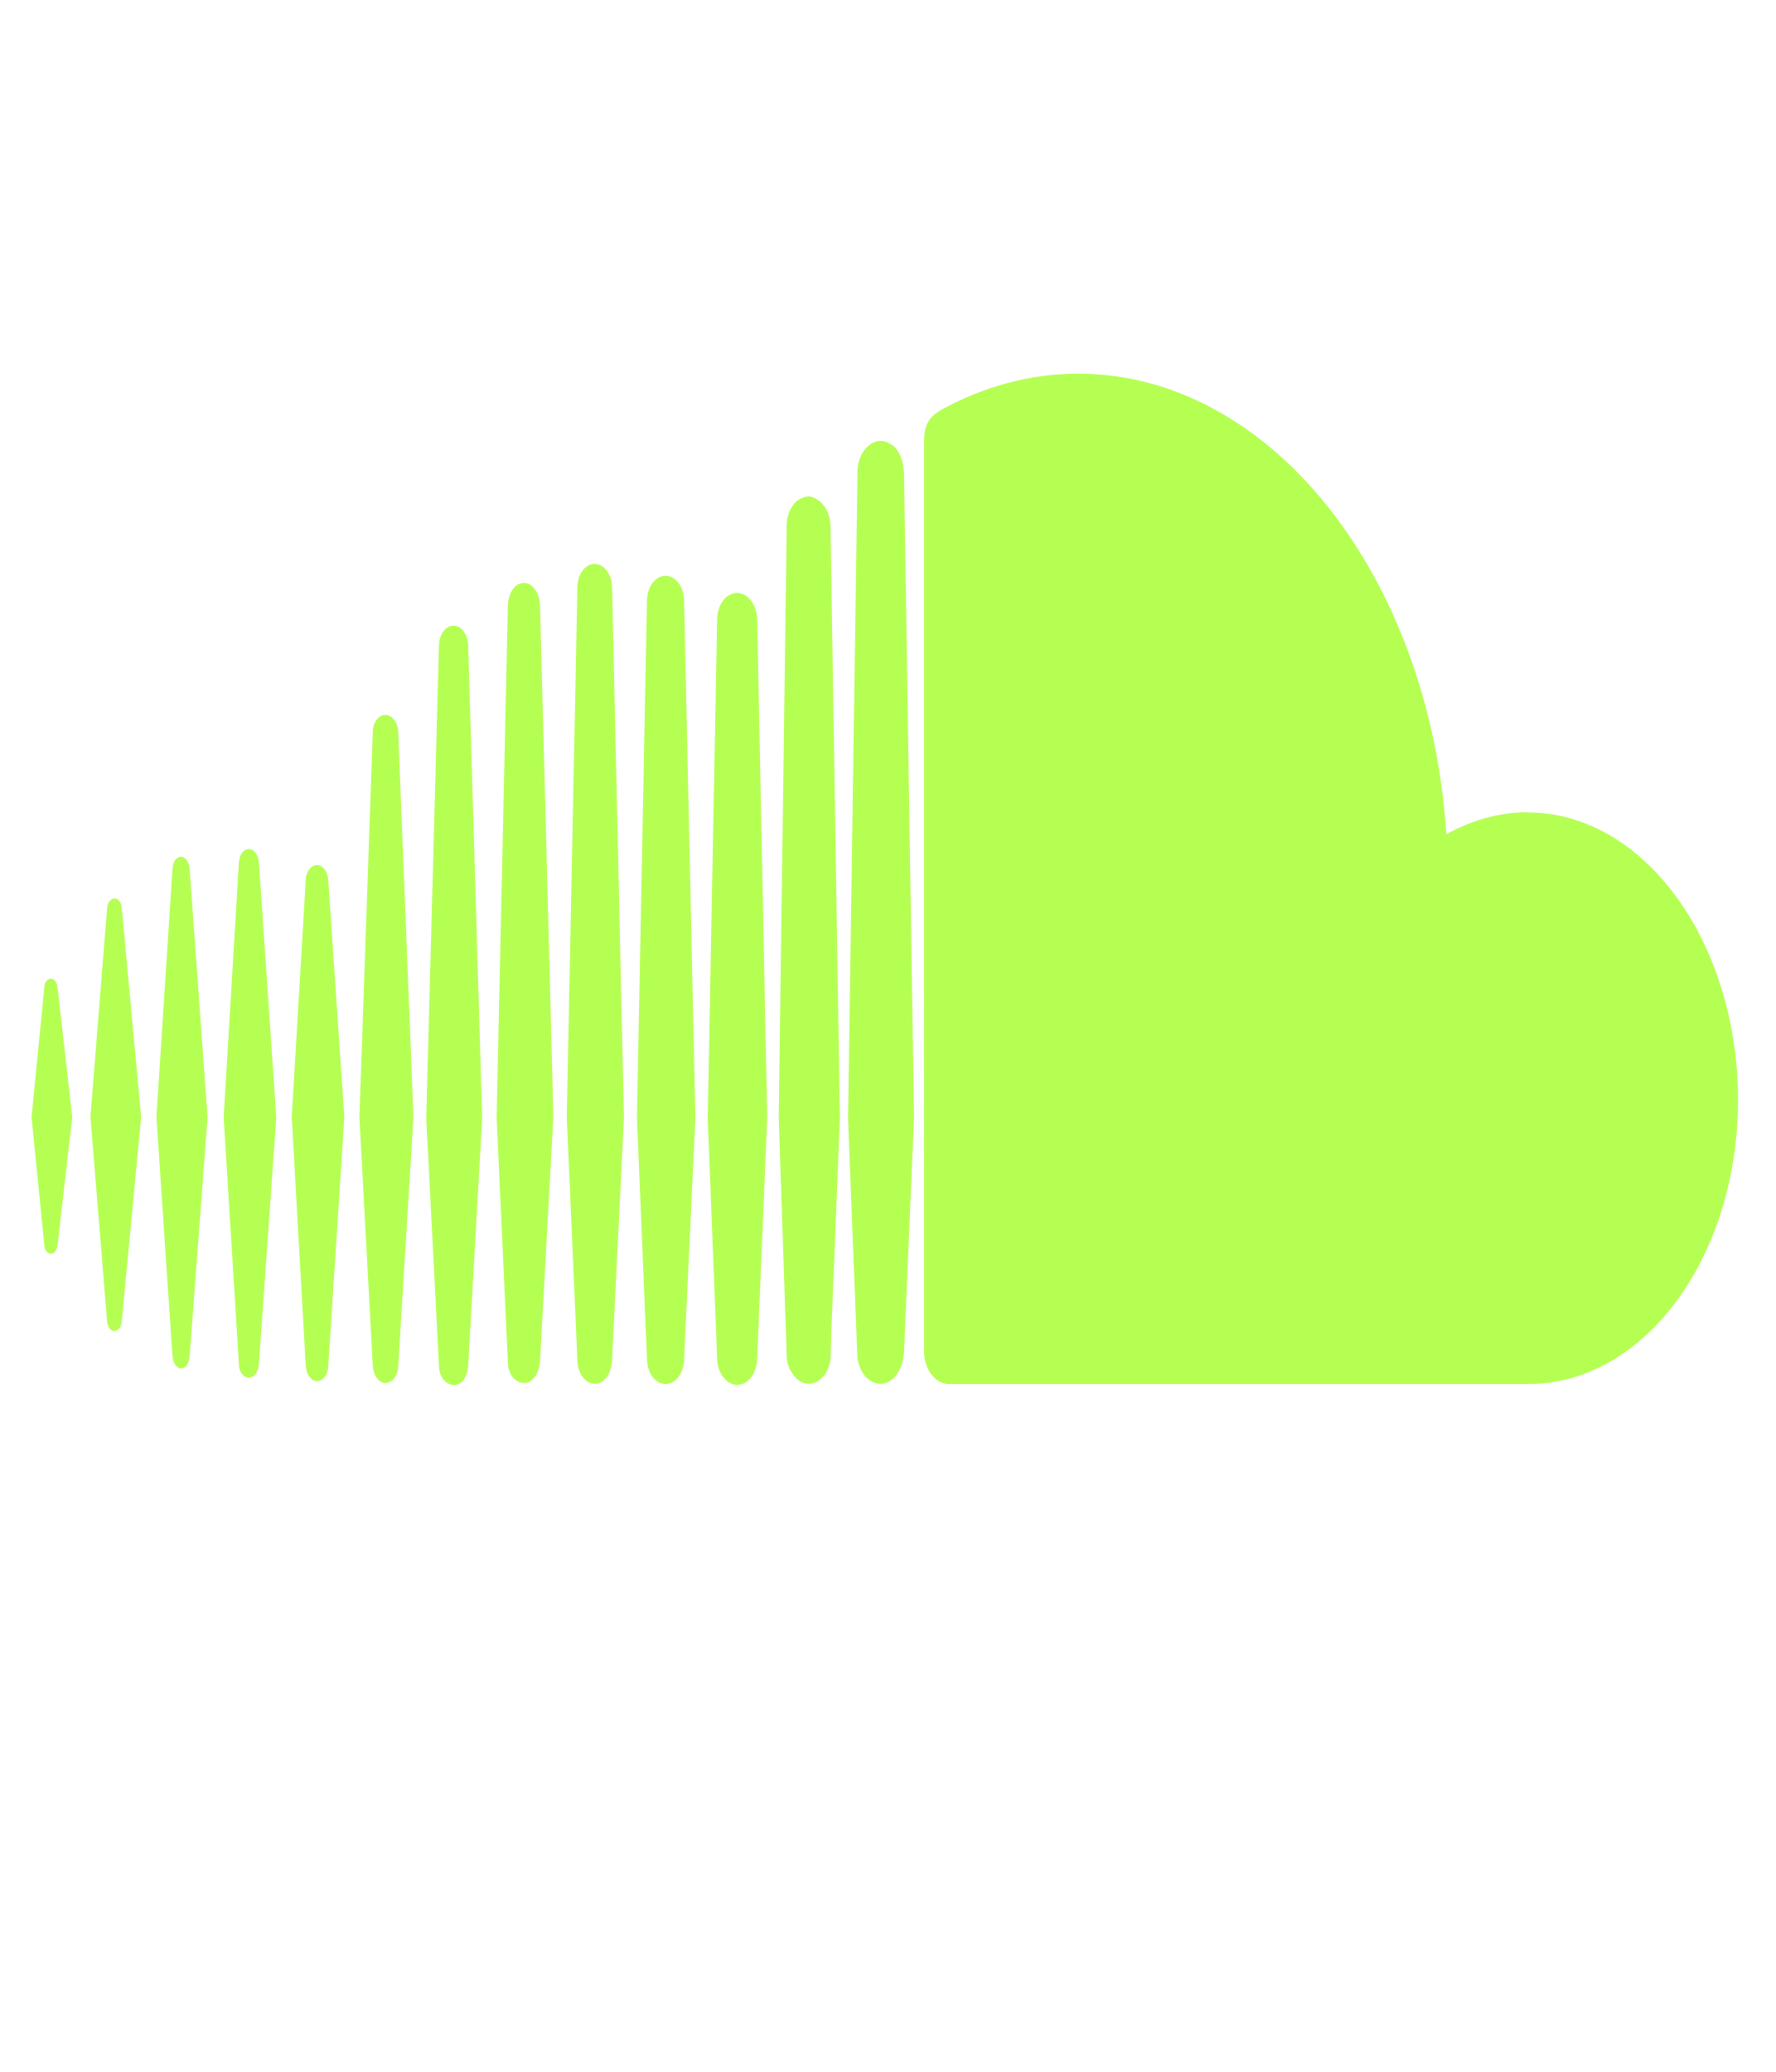
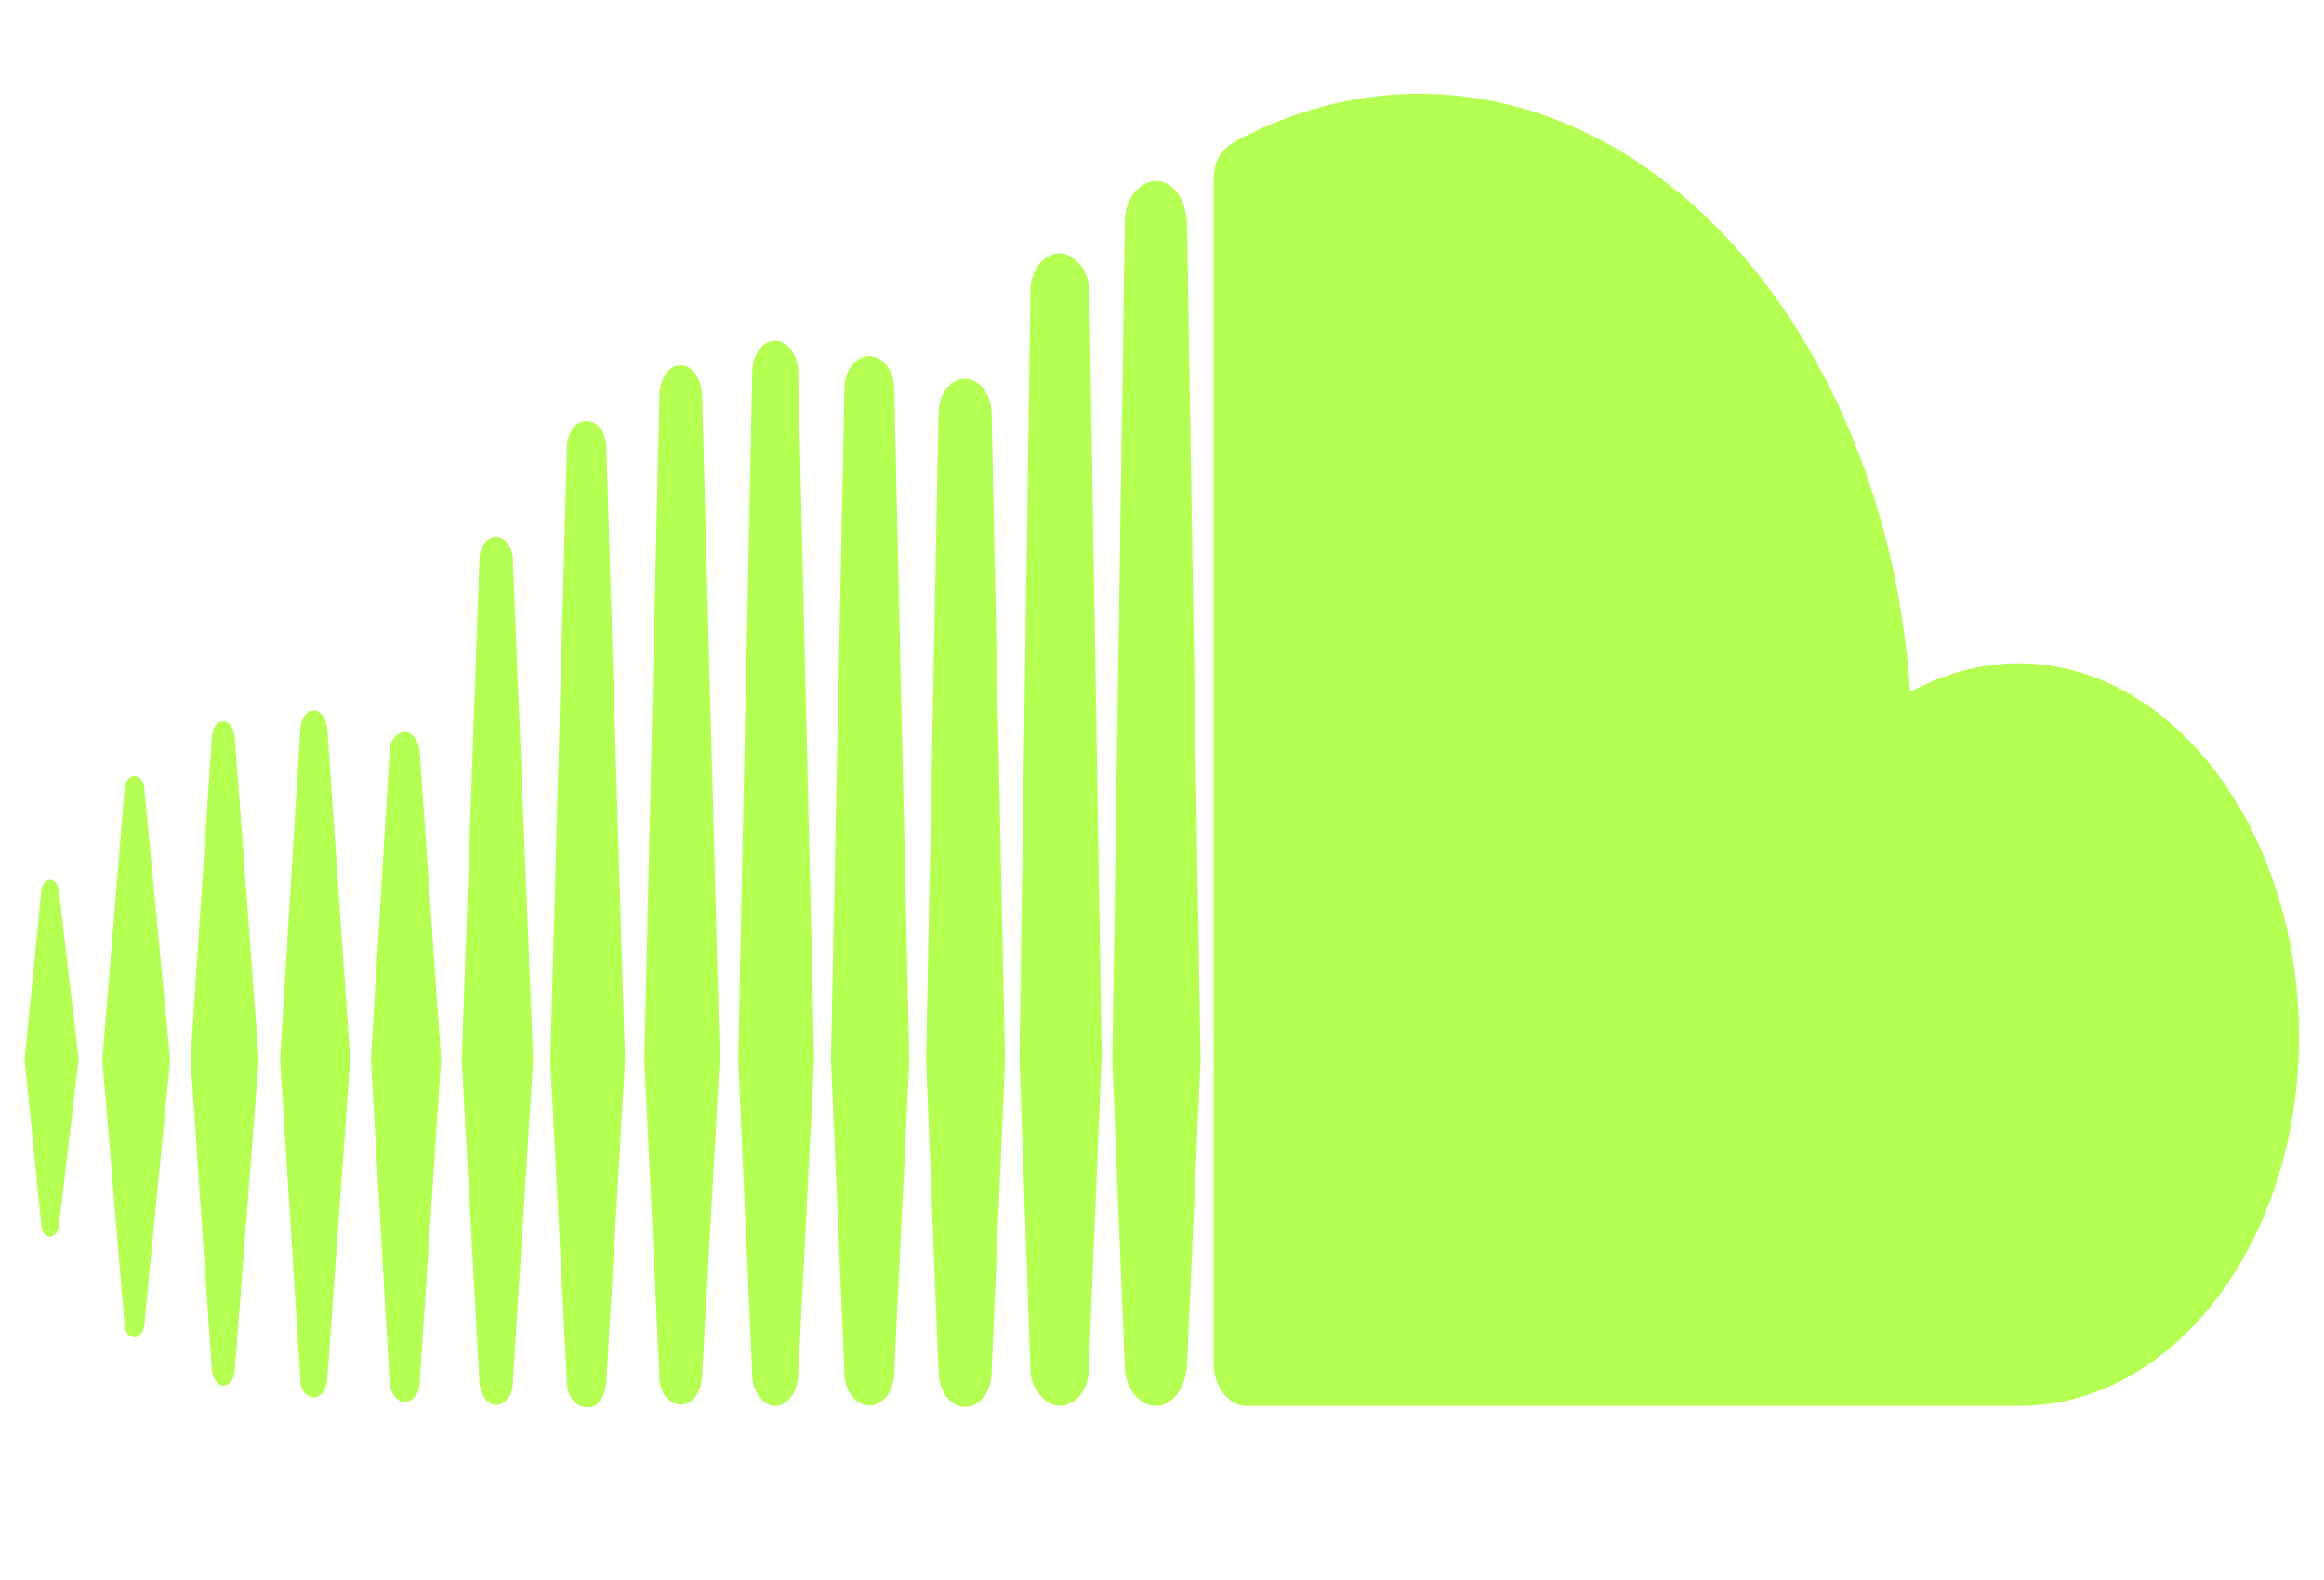
- <svg xmlns="http://www.w3.org/2000/svg" id="Layer_1" width="30mm" height="35mm" viewBox="0 0 85.04 99.21">
+ <svg xmlns="http://www.w3.org/2000/svg" id="Layer_1" width="25mm" height="17mm" viewBox="0 0 70.87 48.19">
  <defs>
    <style>.cls-1{fill:#b5ff53;stroke-width:0px;}</style>
  </defs>
-   <path class="cls-1" d="M36.74,53.54l-.48-23.84c0-.74-.45-1.31-.96-1.31-.54,0-.96.57-.96,1.31l-.45,23.84.45,11.46c0,.74.45,1.31.96,1.31.54,0,.96-.57.96-1.31l.48-11.46Z" />
-   <path class="cls-1" d="M33.3,53.54l-.54-24.75c0-.7-.41-1.22-.89-1.22s-.89.52-.89,1.22l-.48,24.71.48,11.55c0,.7.41,1.22.89,1.22s.89-.52.89-1.22l.54-11.51Z" />
-   <path class="cls-1" d="M25.86,28.96c-.03-.57-.35-1.05-.77-1.05s-.73.44-.77,1.05l-.54,24.54.54,11.72c0,.57.35,1,.77,1s.73-.44.77-1.05l.64-11.72-.64-24.49Z" />
-   <path class="cls-1" d="M29.31,28.13c0-.61-.38-1.13-.83-1.13s-.83.48-.83,1.13l-.51,25.36.51,11.64c0,.61.38,1.13.83,1.13s.8-.48.83-1.13l.57-11.64-.57-25.36Z" />
-   <path class="cls-1" d="M11.92,65.96c.26,0,.45-.26.48-.65l.83-11.81-.83-12.2c-.03-.35-.22-.65-.48-.65s-.45.26-.48.65l-.73,12.2.73,11.81c0,.39.22.65.48.65Z" />
-   <path class="cls-1" d="M40.22,53.54l-.45-28.33c0-.48-.19-.92-.48-1.18-.16-.13-.35-.26-.57-.26-.19,0-.38.09-.57.22-.29.26-.48.7-.48,1.18v.26l-.38,28.07.38,11.37v.04c0,.31.1.61.26.83.19.31.48.52.8.52.29,0,.54-.17.73-.39.19-.26.32-.61.32-1l.03-1.13.41-10.2Z" />
-   <path class="cls-1" d="M15.72,42.16c-.03-.44-.26-.74-.54-.74s-.54.31-.54.74l-.67,11.33.67,11.9c.03.44.26.74.54.74s.54-.31.54-.74l.77-11.9-.77-11.33Z" />
-   <path class="cls-1" d="M18.46,34.23c-.32,0-.61.35-.61.83l-.64,18.43.64,11.9c.03.48.29.83.61.83s.61-.35.61-.83l.73-11.9-.73-18.43c0-.44-.29-.83-.61-.83Z" />
-   <path class="cls-1" d="M22.42,65.39l.67-11.85-.67-22.66c-.03-.52-.32-.92-.7-.92s-.67.39-.7.92l-.61,22.66.61,11.85c0,.52.32.92.7.92.38.04.67-.39.7-.92Z" />
-   <path class="cls-1" d="M42.74,21.33c-.16-.13-.35-.22-.57-.22-.26,0-.51.13-.7.35-.26.26-.41.7-.41,1.18v.17l-.45,30.77.22,5.67.22,5.53c0,.83.51,1.48,1.12,1.48s1.08-.7,1.12-1.53l.48-11.2-.48-30.9c-.03-.57-.22-1.05-.54-1.31Z" />
-   <path class="cls-1" d="M2.44,60.03c.16,0,.29-.17.32-.44l.7-6.1-.7-6.19c-.03-.26-.16-.44-.32-.44s-.32.17-.32.44l-.61,6.19.61,6.1c0,.26.16.44.32.44Z" />
-   <path class="cls-1" d="M5.48,63.73c.16,0,.32-.17.35-.44l.93-9.81-.93-10.02c-.03-.26-.16-.44-.35-.44-.16,0-.32.17-.35.44l-.8,10.02.8,9.81c.03.26.16.44.35.44Z" />
-   <path class="cls-1" d="M8.67,65.52c.22,0,.38-.22.41-.57l.86-11.46-.86-11.9c-.03-.31-.19-.57-.41-.57s-.38.22-.41.57l-.77,11.9.77,11.46c.03.31.19.57.41.57Z" />
-   <path class="cls-1" d="M73.15,38.89c-1.37,0-2.68.39-3.89,1.05-.8-12.33-8.39-22.05-17.64-22.05-2.27,0-4.47.61-6.41,1.66-.77.39-.96.83-.96,1.61v43.54c0,.83.48,1.48,1.08,1.57h27.85c5.55,0,10.05-6.06,10.05-13.64-.03-7.58-4.53-13.73-10.08-13.73Z" />
+   <path class="cls-1" d="M30.65,32.35l-.41-19.72c0-.61-.38-1.08-.81-1.08-.46,0-.81.47-.81,1.08l-.38,19.72.38,9.48c0,.61.38,1.08.81,1.08.46,0,.81-.47.81-1.08l.41-9.48Z" />
+   <path class="cls-1" d="M27.73,32.35l-.46-20.48c0-.58-.35-1.01-.76-1.01s-.76.43-.76,1.01l-.41,20.44.41,9.55c0,.58.35,1.01.76,1.01s.76-.43.76-1.01l.46-9.52Z" />
+   <path class="cls-1" d="M21.41,12.01c-.03-.47-.3-.87-.65-.87s-.62.36-.65.87l-.46,20.3.46,9.7c0,.47.3.83.65.83s.62-.36.65-.87l.54-9.7-.54-20.26Z" />
+   <path class="cls-1" d="M24.34,11.33c0-.5-.33-.94-.7-.94s-.7.4-.7.94l-.43,20.98.43,9.63c0,.5.33.94.7.94s.68-.4.7-.94l.49-9.63-.49-20.98Z" />
+   <path class="cls-1" d="M9.57,42.62c.22,0,.38-.22.41-.54l.7-9.77-.7-10.1c-.03-.29-.19-.54-.41-.54s-.38.22-.41.54l-.62,10.1.62,9.77c0,.32.19.54.41.54Z" />
+   <path class="cls-1" d="M33.6,32.35l-.38-23.44c0-.4-.16-.76-.41-.97-.14-.11-.3-.22-.49-.22-.16,0-.33.07-.49.18-.24.22-.41.58-.41.97v.22l-.33,23.22.33,9.41v.04c0,.25.08.5.22.69.16.25.41.43.68.43.24,0,.46-.14.62-.32.16-.22.27-.5.27-.83l.03-.94.35-8.44Z" />
+   <path class="cls-1" d="M12.8,22.94c-.03-.36-.22-.61-.46-.61s-.46.25-.46.61l-.57,9.37.57,9.84c.03.36.22.61.46.61s.46-.25.46-.61l.65-9.84-.65-9.37Z" />
+   <path class="cls-1" d="M15.13,16.38c-.27,0-.51.29-.51.69l-.54,15.25.54,9.84c.03.4.24.69.51.69s.51-.29.51-.69l.62-9.84-.62-15.25c0-.36-.24-.69-.51-.69Z" />
+   <path class="cls-1" d="M18.49,42.16l.57-9.81-.57-18.75c-.03-.43-.27-.76-.6-.76s-.57.32-.6.76l-.51,18.75.51,9.81c0,.43.27.76.6.76.33.04.57-.32.6-.76Z" />
+   <path class="cls-1" d="M35.74,5.7c-.14-.11-.3-.18-.49-.18-.22,0-.43.11-.6.29-.22.22-.35.58-.35.97v.14l-.38,25.46.19,4.69.19,4.58c0,.69.43,1.23.95,1.23s.92-.58.95-1.26l.41-9.27-.41-25.56c-.03-.47-.19-.87-.46-1.08Z" />
+   <path class="cls-1" d="M1.53,37.72c.14,0,.24-.14.27-.36l.6-5.05-.6-5.12c-.03-.22-.14-.36-.27-.36s-.27.14-.27.36l-.51,5.12.51,5.05c0,.22.14.36.27.36Z" />
+   <path class="cls-1" d="M4.1,40.79c.14,0,.27-.14.3-.36l.79-8.11-.79-8.29c-.03-.22-.14-.36-.3-.36-.14,0-.27.14-.3.36l-.68,8.29.68,8.11c.03.22.14.36.3.36Z" />
+   <path class="cls-1" d="M6.81,42.26c.19,0,.33-.18.35-.47l.73-9.48-.73-9.84c-.03-.25-.16-.47-.35-.47s-.33.18-.35.47l-.65,9.84.65,9.48c.03.25.16.47.35.47Z" />
+   <path class="cls-1" d="M61.56,20.23c-1.17,0-2.28.32-3.31.87-.68-10.2-7.13-18.24-14.98-18.24-1.92,0-3.79.5-5.45,1.37-.65.32-.81.69-.81,1.33v36.02c0,.69.41,1.23.92,1.3h23.65c4.71,0,8.53-5.01,8.53-11.29-.03-6.27-3.85-11.36-8.56-11.36Z" />
</svg>
